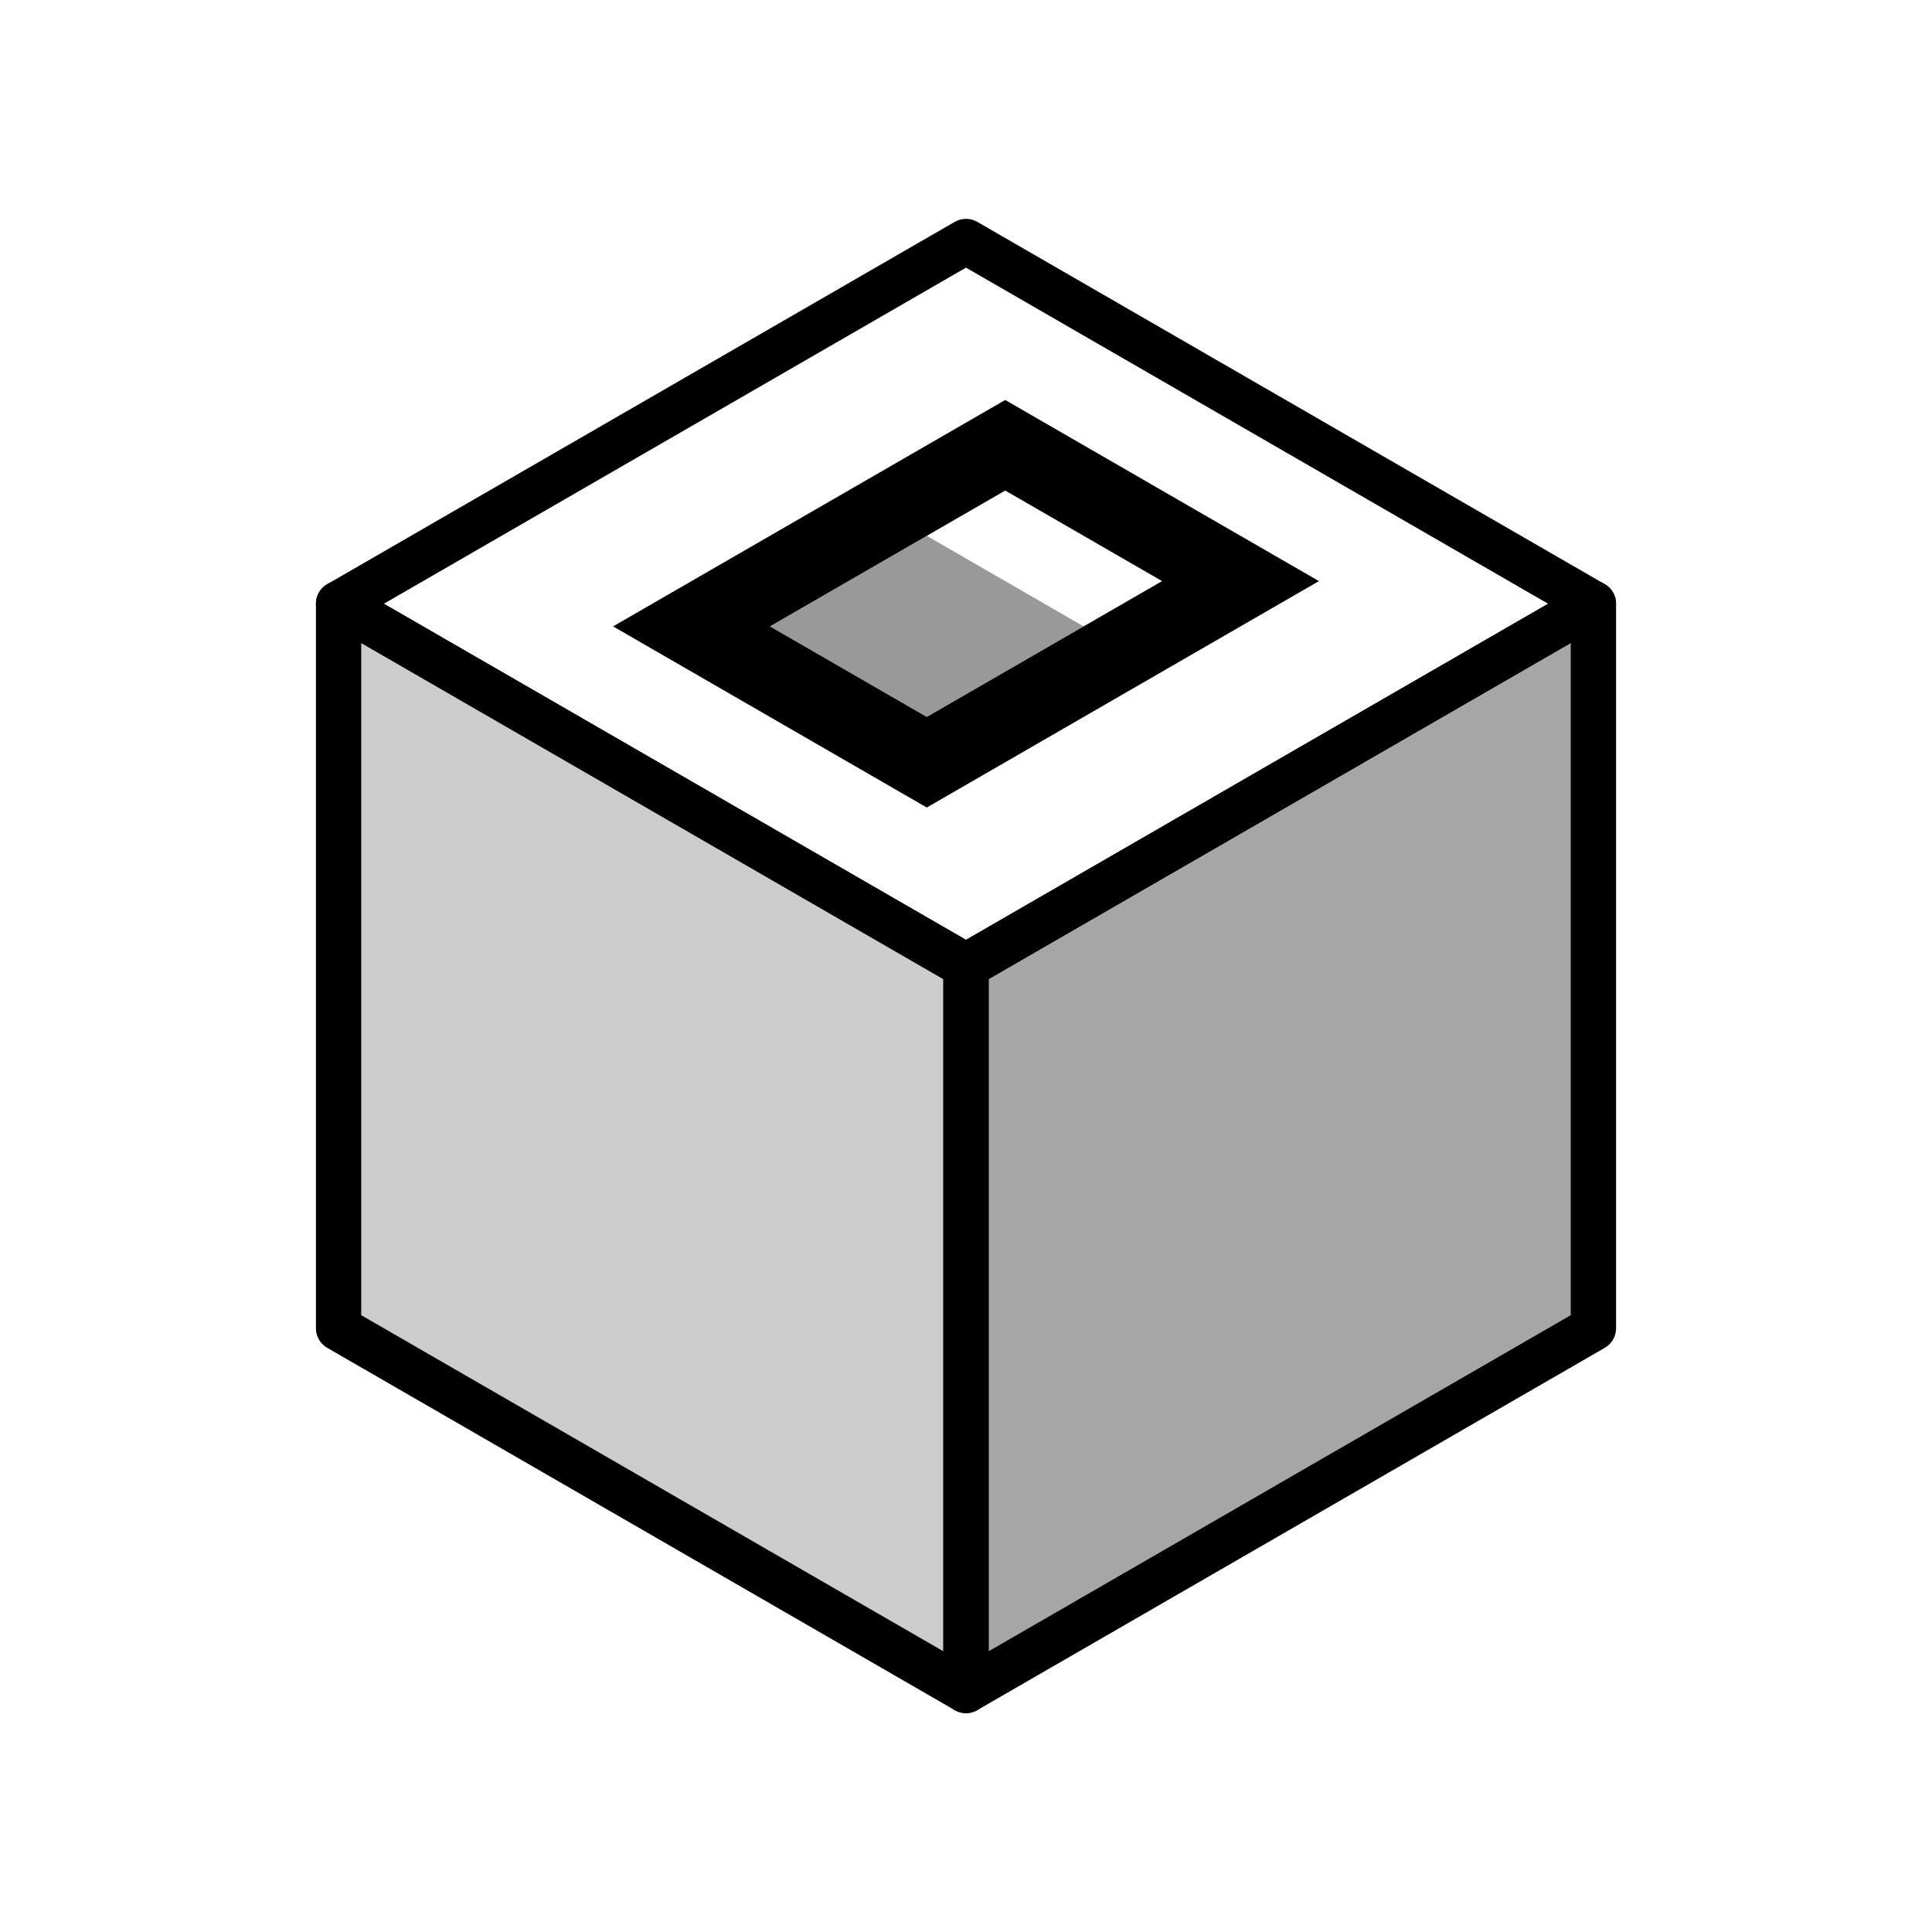
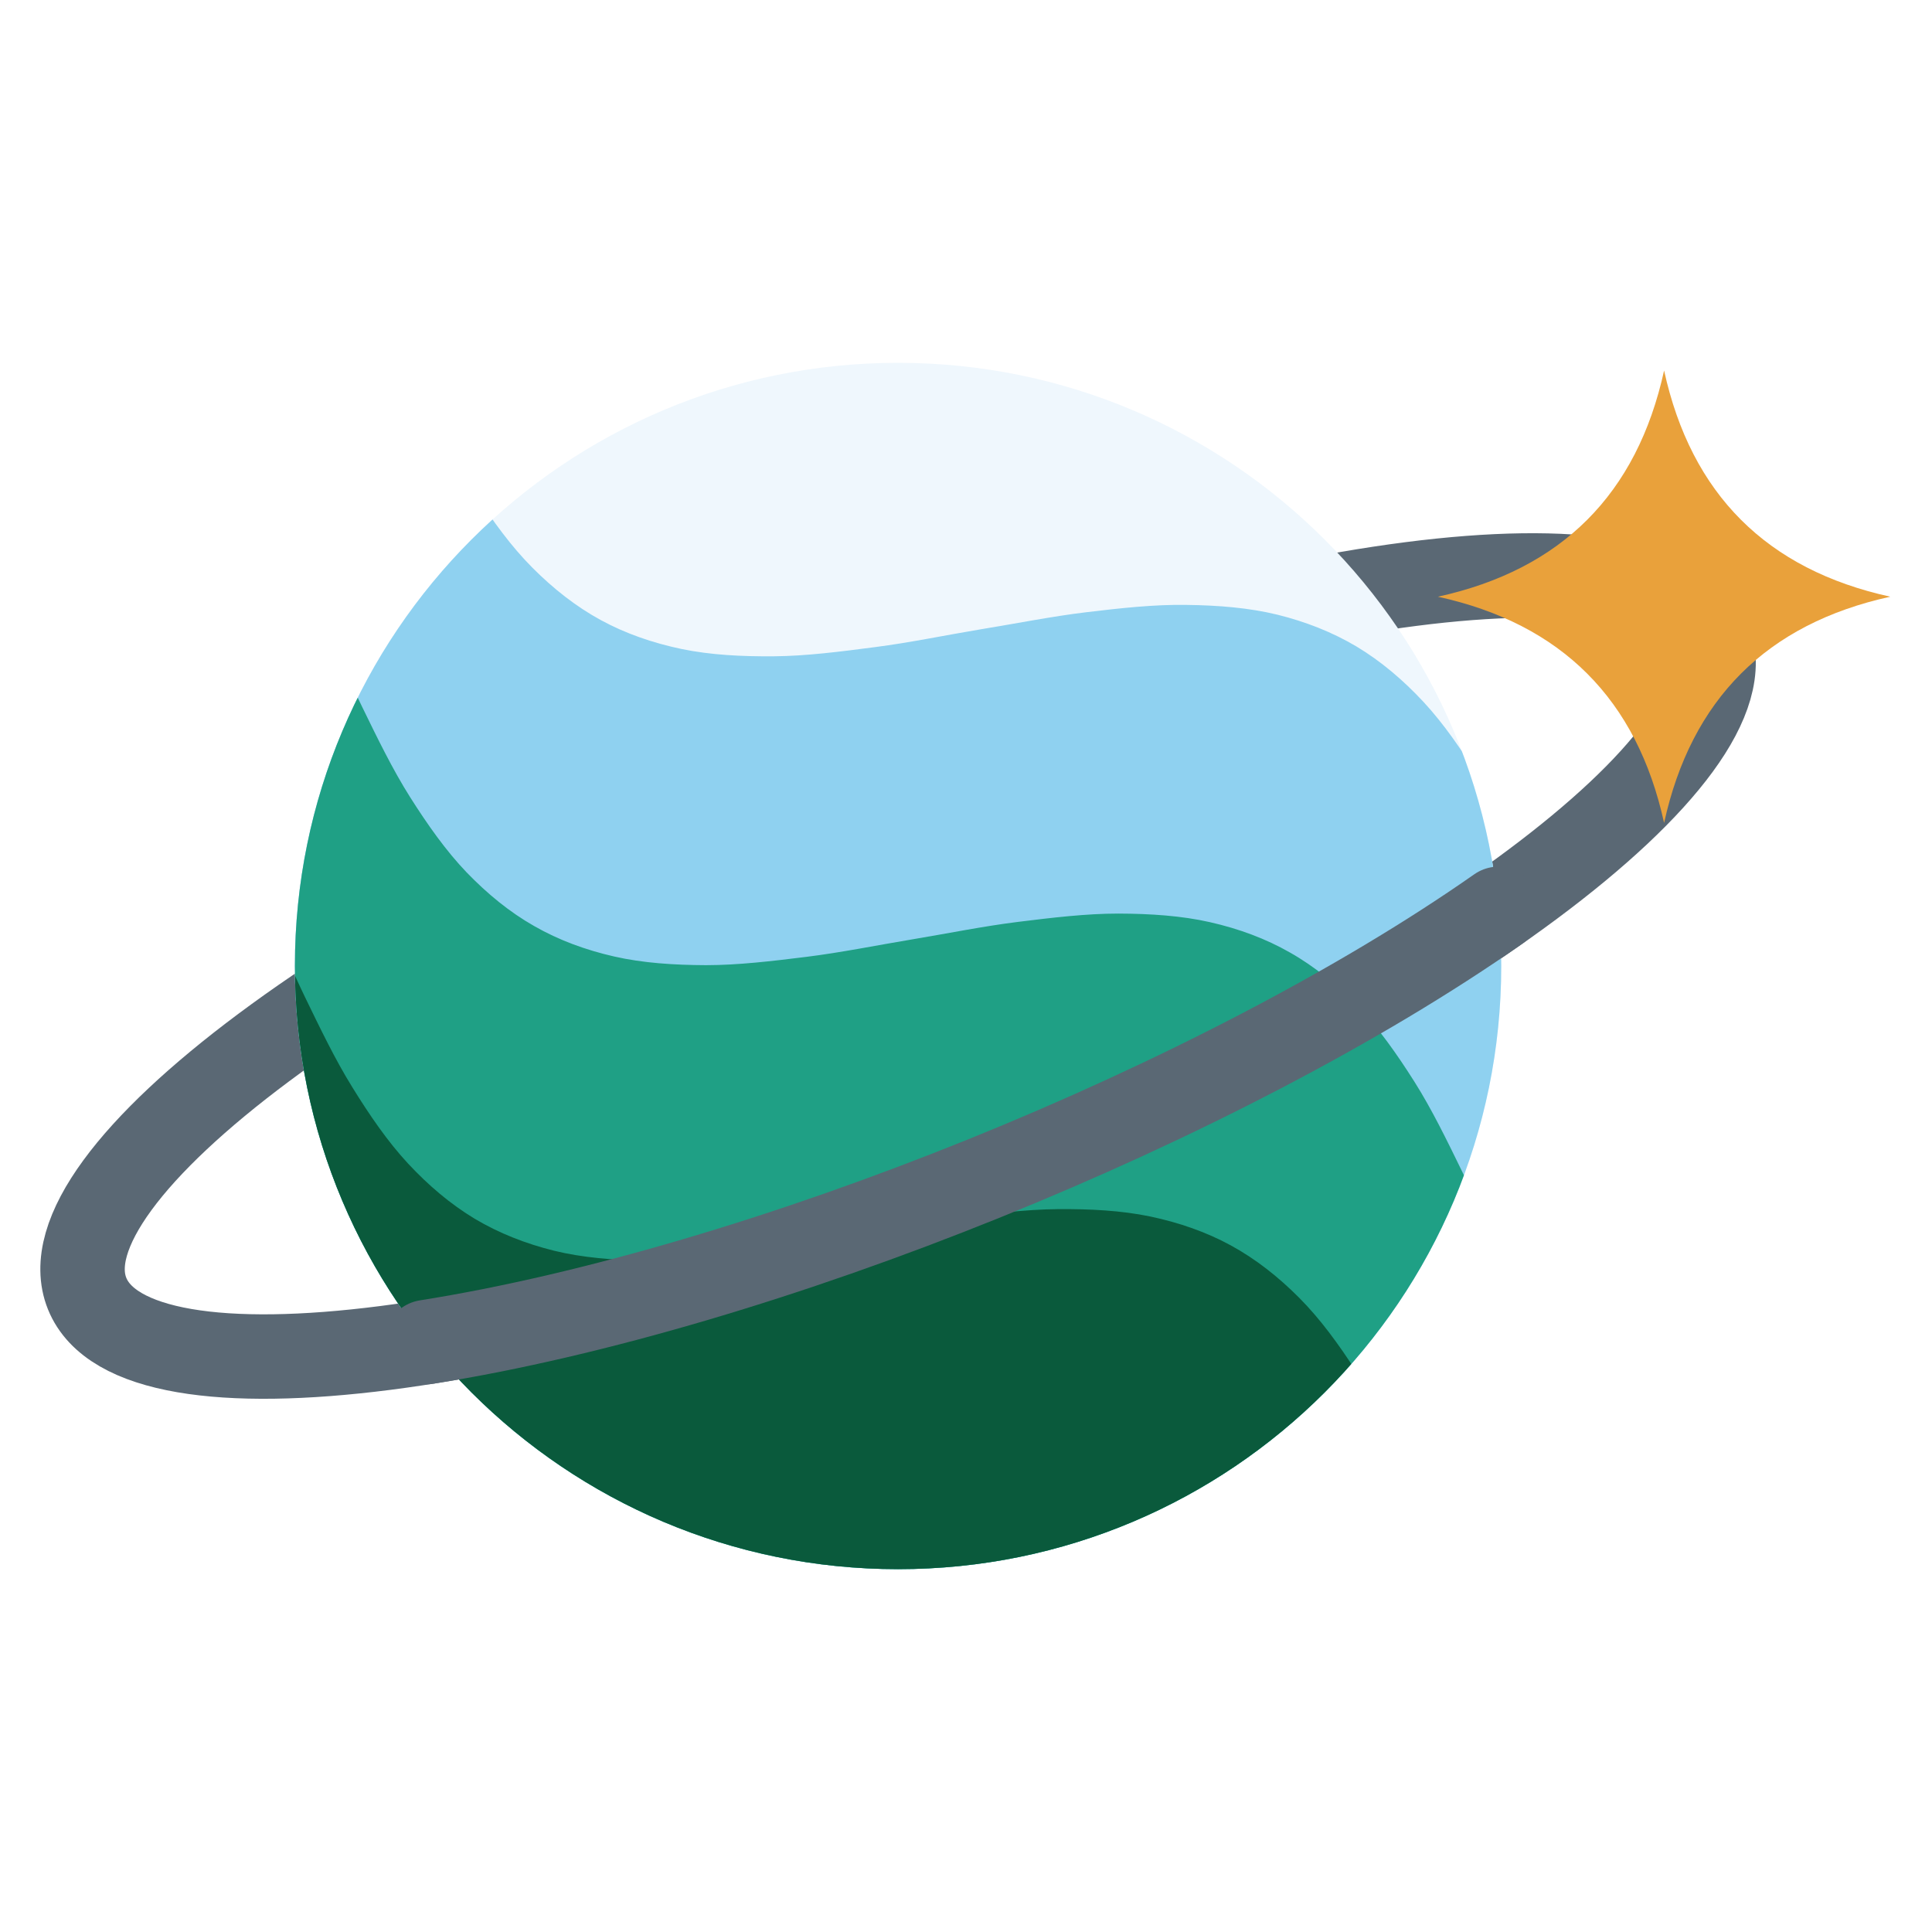
<svg xmlns="http://www.w3.org/2000/svg" width="512" height="512" viewBox="0 0 512 512">
-   <g transform="translate(256, 256) scale(4)">
-     <path d="M0 0 L-41.568 -24 L-41.568 24 L0 48 Z" fill="black" fill-opacity="0.2" stroke="black" stroke-width="3" stroke-linejoin="round" />
-     <path d="M0 0 L41.568 -24 L41.568 24 L0 48 Z" fill="black" fill-opacity="0.35" stroke="black" stroke-width="3" stroke-linejoin="round" />
-     <path d="M0 -48 L-41.568 -24 L0 0 L41.568 -24 Z" fill="none" stroke="black" stroke-width="3" stroke-linejoin="round" />
-     <g transform="matrix(0.866, 0.5, -0.866, 0.5, 0, -24) scale(0.75)">
-       <path fill-rule="evenodd" clip-rule="evenodd" d="M-16 -20 L16 -20 L16 20 L-16 20 Z M-8 -12 L-8 12 L8 12 L8 -12 Z" fill="black" />
-       <path d="M-8 -4 L8 -4 L8 12 L-8 12 Z" fill="black" fill-opacity="0.4" />
+   <g transform="translate(-29.767 -29.767) scale(5.71535)">
+     <g transform="translate(11.89 15.04) scale(0.6992)">
+       <ellipse cx="50" cy="50" rx="58.0" ry="15.2" transform="rotate(-22 50 50)" fill="none" stroke="#5A6874" stroke-width="5.6" />
+       <clipPath id="dw2">
+         <circle cx="50" cy="50" r="40" />
+       </clipPath>
+       <circle cx="50" cy="50" r="40" fill="#EFF7FD" />
+       <g clip-path="url(#dw2)">
+         <g transform="rotate(28 50 50)">
+           <path d="M -12.00 19.69 C -11.06 20.27 -8.24 21.88 -6.36 23.17 C -4.48 24.46 -2.61 25.99 -0.73 27.43 C 1.15 28.86 3.03 30.43 4.91 31.78 C 6.79 33.13 8.67 34.47 10.55 35.52 C 12.42 36.57 14.30 37.48 16.18 38.06 C 18.06 38.64 19.94 38.98 21.82 39.00 C 23.70 39.02 25.58 38.72 27.45 38.18 C 29.33 37.63 31.21 36.75 33.09 35.73 C 34.97 34.71 36.85 33.38 38.73 32.04 C 40.61 30.71 42.48 29.15 44.36 27.71 C 46.24 26.28 48.12 24.74 50.00 23.43 C 51.88 22.12 53.76 20.84 55.64 19.88 C 57.52 18.91 59.39 18.10 61.27 17.62 C 63.15 17.15 65.03 16.93 66.91 17.02 C 68.79 17.12 70.67 17.53 72.55 18.18 C 74.42 18.83 76.30 19.81 78.18 20.91 C 80.06 22.00 81.94 23.39 83.82 24.76 C 85.70 26.14 87.58 27.71 89.45 29.14 C 91.33 30.57 93.21 32.08 95.09 33.33 C 96.97 34.59 98.85 35.79 100.73 36.68 C 102.61 37.56 104.48 38.26 106.36 38.63 C 108.24 39.00 111.06 38.85 112.00 38.89 L 112 160 L -12 160 Z" fill="#8FD1F0" />
+           <path d="M -12.00 37.45 C -11.06 37.79 -8.24 38.59 -6.36 39.50 C -4.48 40.41 -2.61 41.64 -0.73 42.92 C 1.15 44.19 3.03 45.71 4.91 47.14 C 6.79 48.58 8.67 50.15 10.55 51.51 C 12.42 52.87 14.30 54.24 16.18 55.31 C 18.06 56.38 19.94 57.33 21.82 57.95 C 23.70 58.56 25.58 58.94 27.45 58.99 C 29.33 59.05 31.21 58.79 33.09 58.28 C 34.97 57.77 36.85 56.92 38.73 55.93 C 40.61 54.93 42.48 53.63 44.36 52.31 C 46.24 50.99 48.12 49.44 50.00 48.00 C 51.88 46.56 53.76 45.01 55.64 43.69 C 57.52 42.37 59.39 41.07 61.27 40.07 C 63.15 39.08 65.03 38.23 66.91 37.72 C 68.79 37.21 70.67 36.95 72.55 37.01 C 74.42 37.06 76.30 37.44 78.18 38.05 C 80.06 38.67 81.94 39.62 83.82 40.69 C 85.70 41.76 87.58 43.13 89.45 44.49 C 91.33 45.85 93.21 47.42 95.09 48.86 C 96.97 50.29 98.85 51.81 100.73 53.08 C 102.61 54.36 104.48 55.59 106.36 56.50 C 108.24 57.41 111.06 58.21 112.00 58.55 L 112 160 L -12 160 Z" fill="#1FA085" />
+           <path d="M -12.00 56.11 C -11.06 56.15 -8.24 56.00 -6.36 56.37 C -4.48 56.74 -2.61 57.44 -0.73 58.32 C 1.15 59.21 3.03 60.41 4.91 61.67 C 6.79 62.92 8.67 64.43 10.55 65.86 C 12.42 67.29 14.30 68.86 16.18 70.24 C 18.06 71.61 19.94 73.00 21.82 74.09 C 23.70 75.19 25.58 76.17 27.45 76.82 C 29.33 77.47 31.21 77.88 33.09 77.98 C 34.97 78.07 36.85 77.85 38.73 77.38 C 40.61 76.90 42.48 76.09 44.36 75.12 C 46.24 74.16 48.12 72.88 50.00 71.57 C 51.88 70.26 53.76 68.72 55.64 67.29 C 57.52 65.85 59.39 64.29 61.27 62.96 C 63.15 61.62 65.03 60.29 66.91 59.27 C 68.79 58.25 70.67 57.37 72.55 56.82 C 74.42 56.28 76.30 55.98 78.18 56.00 C 80.06 56.02 81.94 56.36 83.82 56.94 C 85.70 57.52 87.58 58.43 89.45 59.48 C 91.33 60.53 93.21 61.87 95.09 63.22 C 96.97 64.57 98.85 66.14 100.73 67.57 C 102.61 69.01 104.48 70.54 106.36 71.83 C 108.24 73.12 111.06 74.73 112.00 75.31 L 112 160 L -12 160 Z" fill="#0A5A3C" />
+         </g>
+       </g>
+       <path d="M 89.82 46.21 A 58.0 15.2 -22 0 1 18.72 74.94" fill="none" stroke="#5A6874" stroke-width="5.6" stroke-linecap="round" />
+       <g transform="translate(100.80 25.51)">
+         <path fill="#E9A13B" d="M 0 -15 Q 2.70 -2.70 15 0 Q 2.70 2.70 0 15 Q -2.70 2.70 -15 0 Q -2.70 -2.70 0 -15 Z" />
+       </g>
    </g>
  </g>
</svg>
